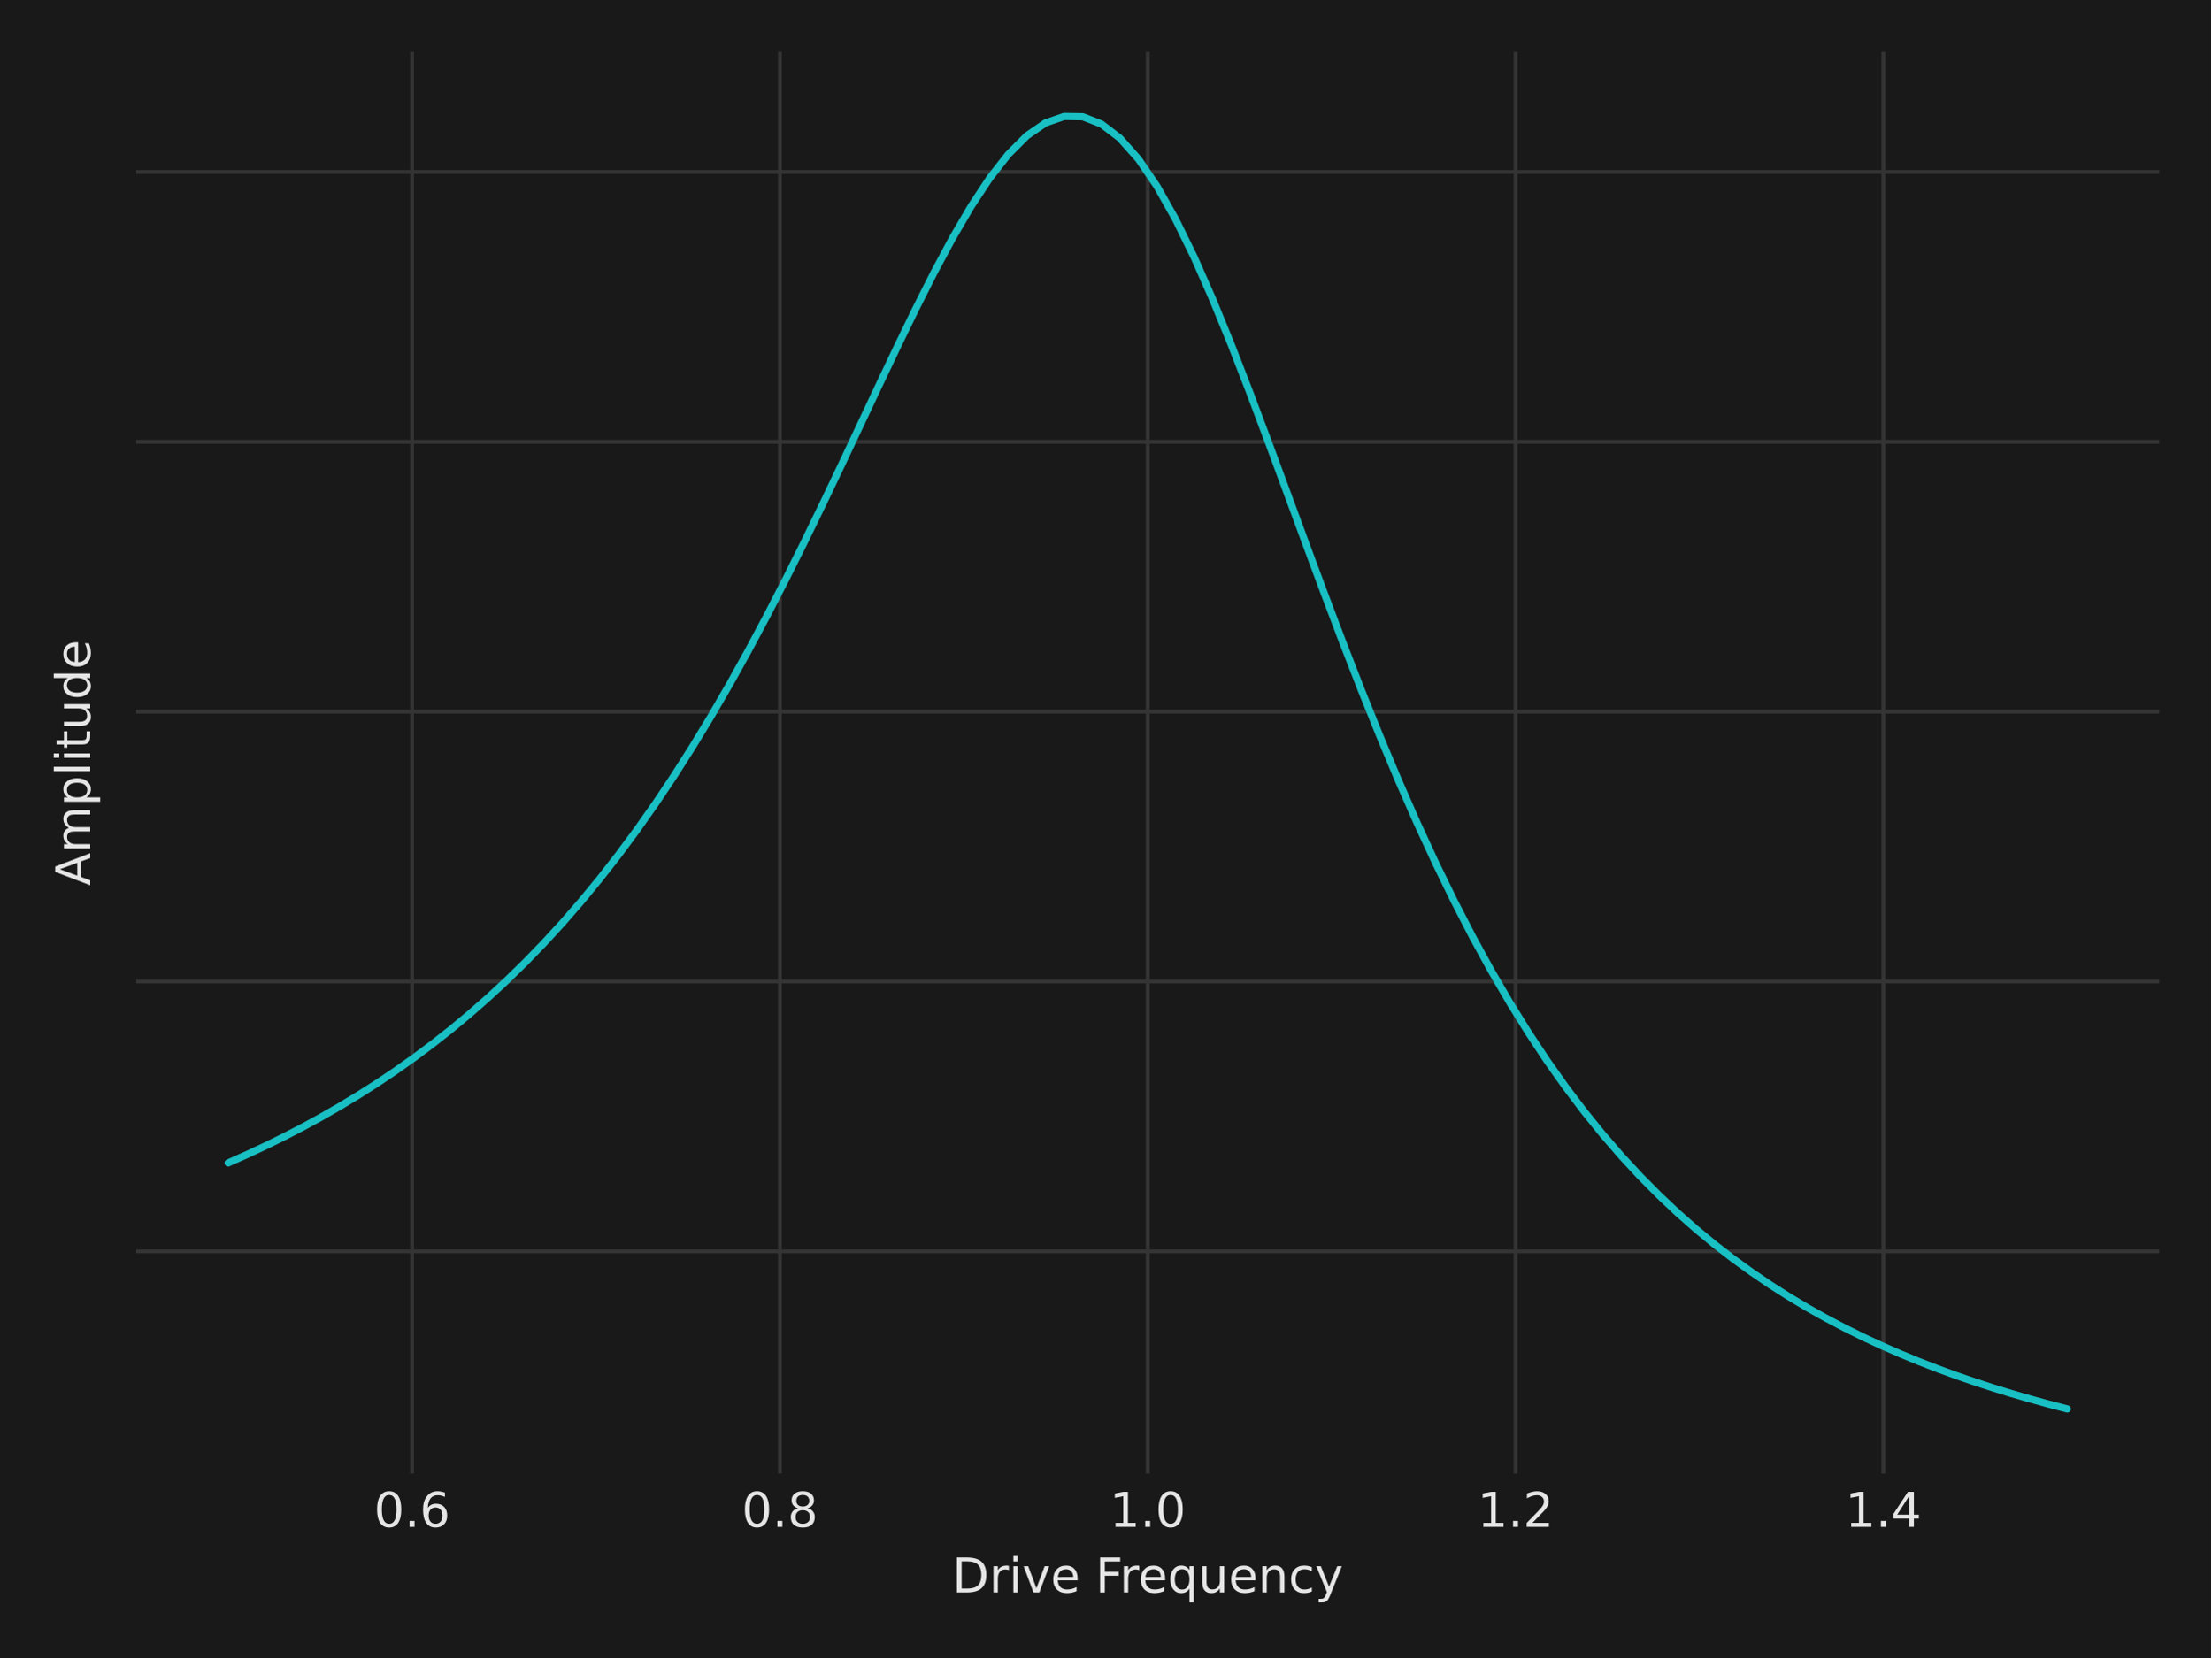
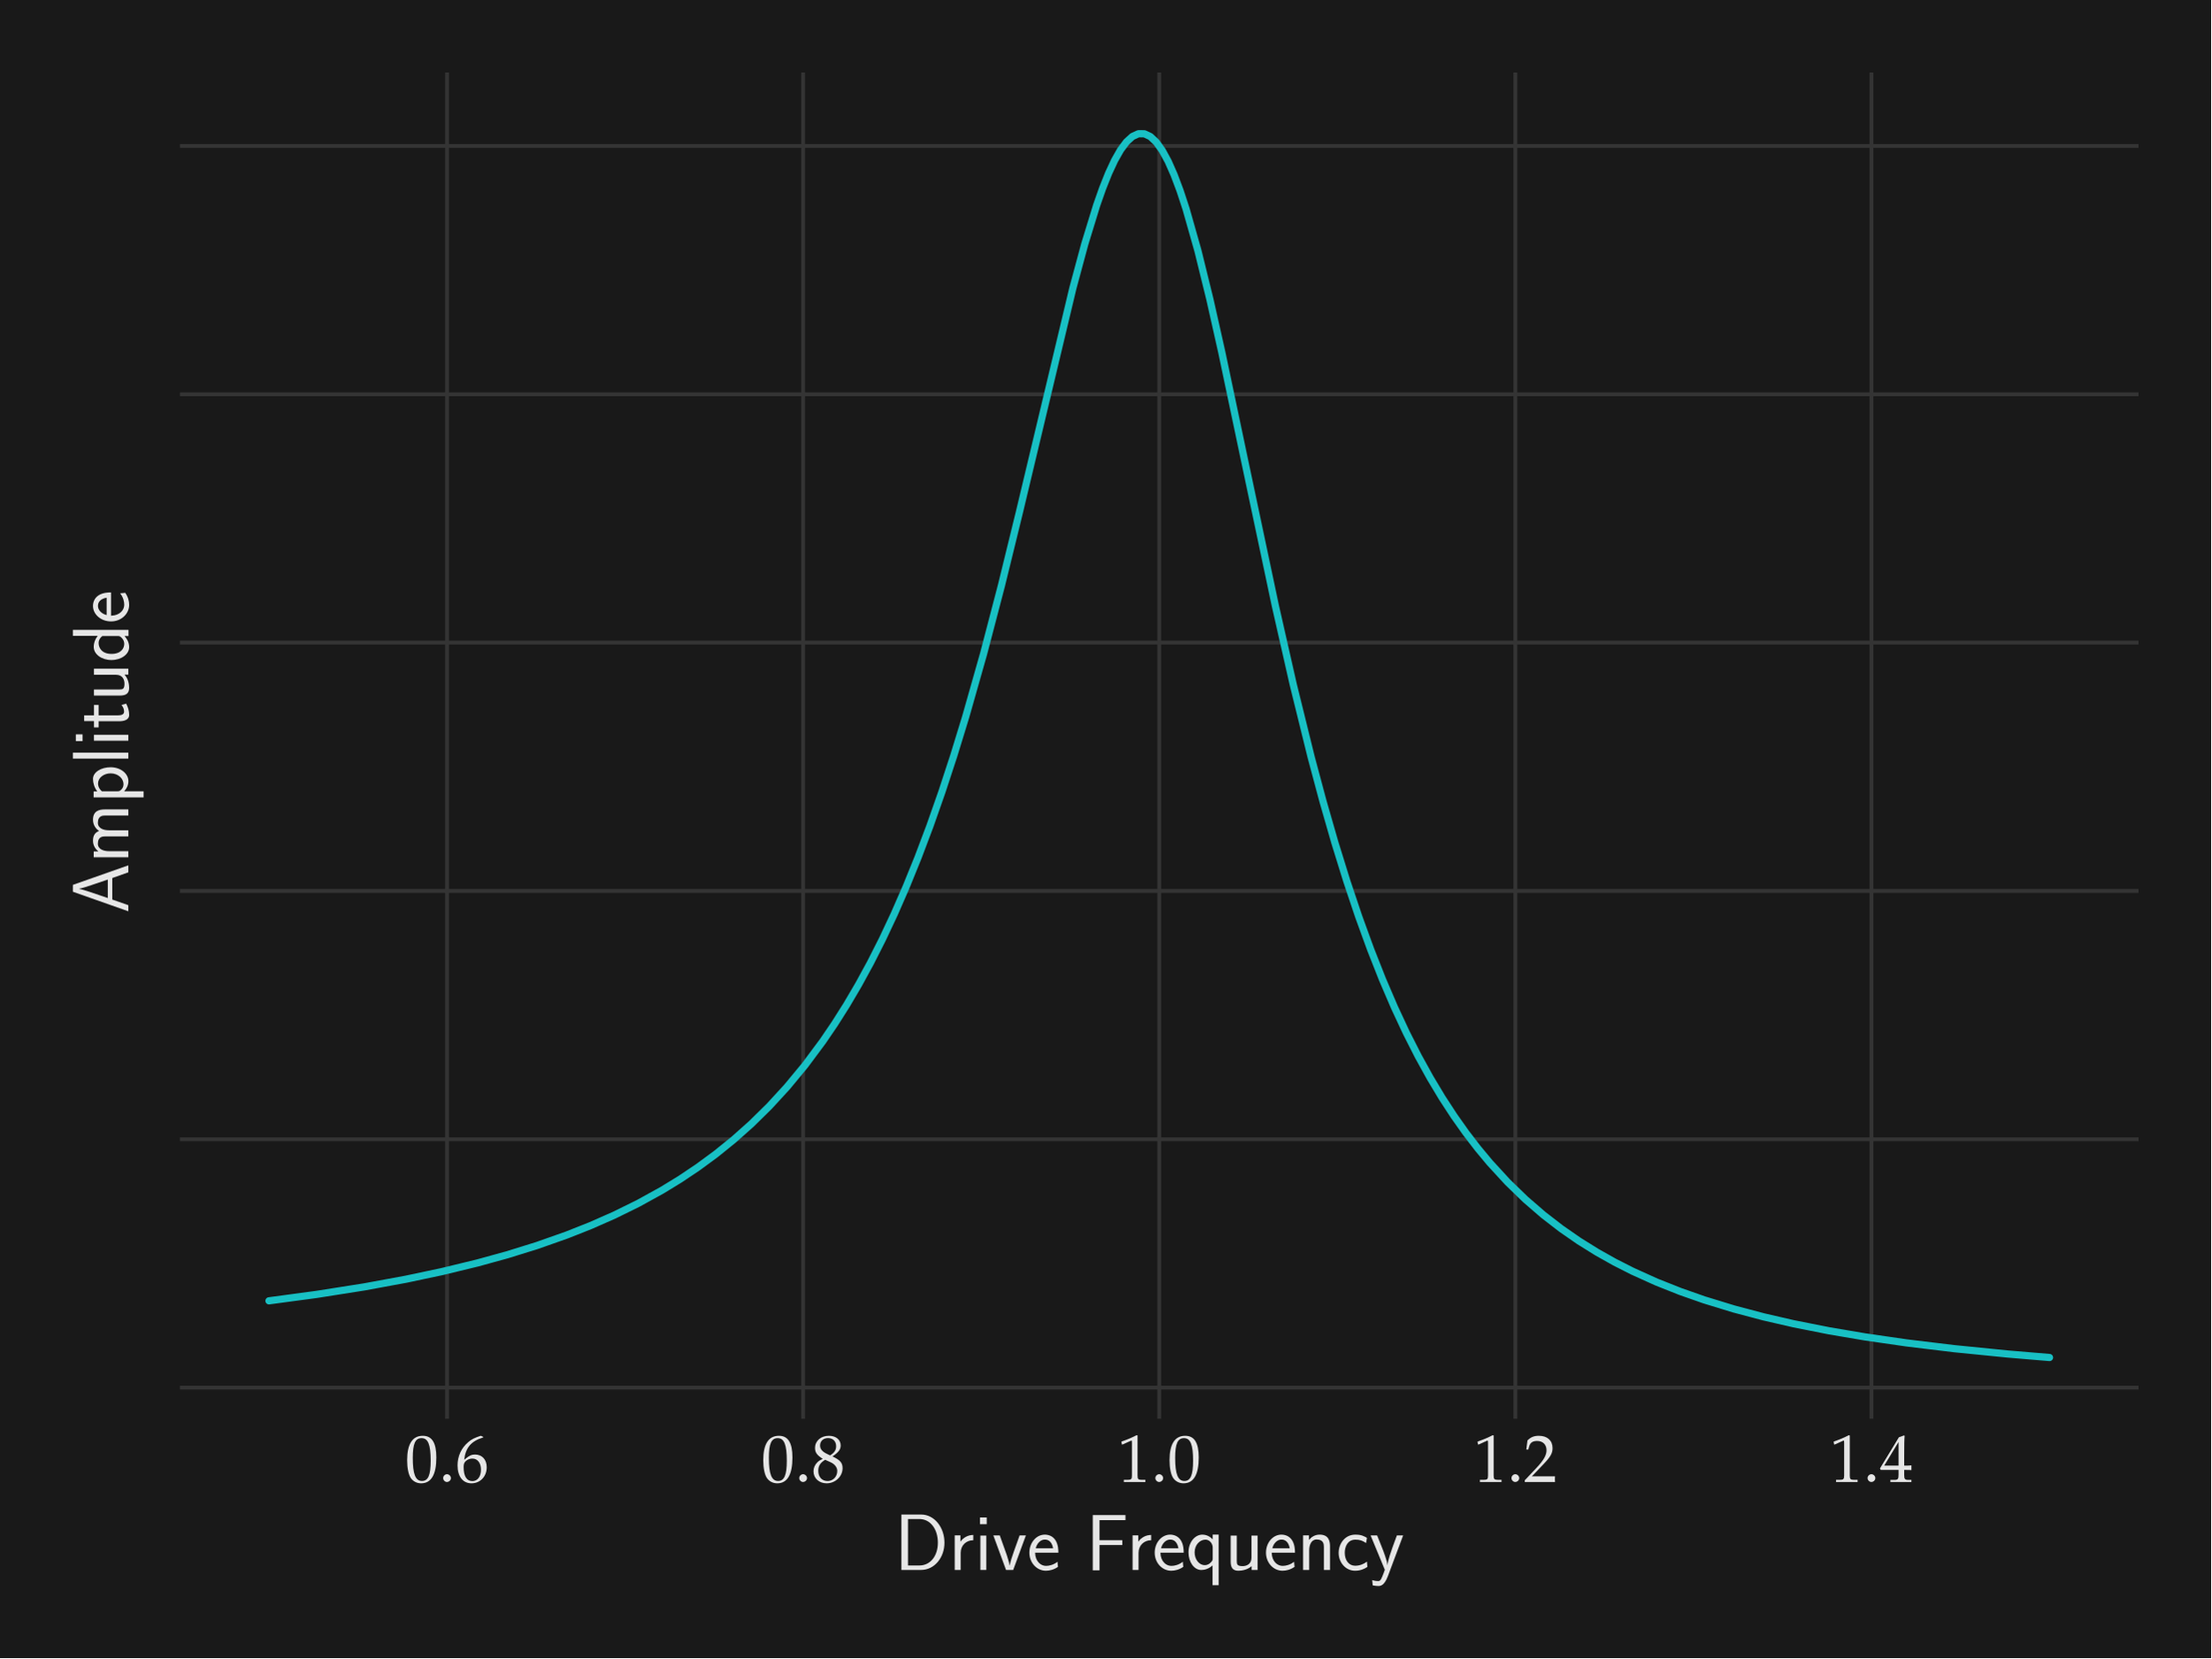
<svg xmlns="http://www.w3.org/2000/svg" xmlns:xlink="http://www.w3.org/1999/xlink" height="345.6pt" version="1.1" viewBox="0 0 460.8 345.6" width="460.8pt">
  <defs>
    <style type="text/css">*{stroke-linecap:butt;stroke-linejoin:round;}</style>
  </defs>
  <g id="figure_1">
    <g id="patch_1">
      <path d="M 0 345.6  L 460.8 345.6  L 460.8 0  L 0 0  z " style="fill:#191919;" />
    </g>
    <g id="axes_1">
      <g id="patch_2">
-         <path d="M 28.38 307.14  L 450 307.14  L 450 10.8  L 28.38 10.8  z " style="fill:#191919;" />
+         <path d="M 37.497 295.705  L 445.68 295.705  L 445.68 15.12  L 37.497 15.12  z " style="fill:#191919;" />
      </g>
      <g id="matplotlib.axis_1">
        <g id="xtick_1">
          <g id="line2d_1">
-             <path clip-path="url(#p7a4450d00a)" d="M 85.874 307.14  L 85.874 10.8  " style="fill:none;stroke:#343434;stroke-linecap:round;stroke-width:0.8;" />
+             <path clip-path="url(#pda0151bcbf)" d="M 93.159 295.705  L 93.159 15.12  " style="fill:none;stroke:#343434;stroke-linecap:round;stroke-width:0.8;" />
          </g>
          <g id="line2d_2" />
          <g id="text_1">
-             <g style="fill:#e6e6e6;" transform="translate(77.92207 318.2384)scale(0.1 -0.1)">
-               <defs>
-                 <path d="M 2034 4250  Q 1547 4250 1301 3770  Q 1056 3291 1056 2328  Q 1056 1369 1301 889  Q 1547 409 2034 409  Q 2525 409 2770 889  Q 3016 1369 3016 2328  Q 3016 3291 2770 3770  Q 2525 4250 2034 4250  z M 2034 4750  Q 2819 4750 3233 4129  Q 3647 3509 3647 2328  Q 3647 1150 3233 529  Q 2819 -91 2034 -91  Q 1250 -91 836 529  Q 422 1150 422 2328  Q 422 3509 836 4129  Q 1250 4750 2034 4750  z " id="DejaVuSans-30" transform="scale(0.015625)" />
-                 <path d="M 684 794  L 1344 794  L 1344 0  L 684 0  L 684 794  z " id="DejaVuSans-2e" transform="scale(0.015625)" />
-                 <path d="M 2113 2584  Q 1688 2584 1439 2293  Q 1191 2003 1191 1497  Q 1191 994 1439 701  Q 1688 409 2113 409  Q 2538 409 2786 701  Q 3034 994 3034 1497  Q 3034 2003 2786 2293  Q 2538 2584 2113 2584  z M 3366 4563  L 3366 3988  Q 3128 4100 2886 4159  Q 2644 4219 2406 4219  Q 1781 4219 1451 3797  Q 1122 3375 1075 2522  Q 1259 2794 1537 2939  Q 1816 3084 2150 3084  Q 2853 3084 3261 2657  Q 3669 2231 3669 1497  Q 3669 778 3244 343  Q 2819 -91 2113 -91  Q 1303 -91 875 529  Q 447 1150 447 2328  Q 447 3434 972 4092  Q 1497 4750 2381 4750  Q 2619 4750 2861 4703  Q 3103 4656 3366 4563  z " id="DejaVuSans-36" transform="scale(0.015625)" />
-               </defs>
-               <use xlink:href="#DejaVuSans-30" />
-               <use x="63.623" xlink:href="#DejaVuSans-2e" />
-               <use x="95.41" xlink:href="#DejaVuSans-36" />
+             <g style="fill:#e6e6e6;" transform="translate(84.44144 308.8905)scale(0.14 -0.14)">
+               <defs>
+                 <path d="M 1683 4416  C 691 4416 186 3628 186 2077  C 186 1326 320 680 544 366  C 768 51 1126 -128 1523 -128  C 2490 -128 2976 705 2976 2346  C 2976 3749 2560 4416 1683 4416  z M 1568 4192  C 2189 4192 2438 3564 2438 2025  C 2438 661 2195 96 1606 96  C 986 96 723 744 723 2308  C 723 3660 960 4192 1568 4192  z " id="URWPalladioL-Roma-30" transform="scale(0.015625)" />
+                 <path d="M 794 744  C 602 744 429 564 429 372  C 429 179 602 0 787 0  C 992 0 1171 173 1171 372  C 1171 564 992 744 794 744  z " id="URWPalladioL-Roma-2e" transform="scale(0.015625)" />
+                 <path d="M 2662 4310  L 2426 4419  C 1811 4214 1549 4086 1222 3804  C 563 3246 205 2464 205 1585  C 205 526 717 -128 1542 -128  C 2374 -128 2995 532 2995 1405  C 2995 2143 2554 2624 1875 2624  C 1555 2624 1363 2540 986 2239  C 915 2181 909 2175 838 2124  C 973 3284 1510 3913 2662 4259  L 2662 4310  z M 1632 2239  C 2118 2239 2445 1816 2445 1181  C 2445 513 2118 83 1626 83  C 1082 83 787 551 787 1412  C 787 1636 813 1758 883 1867  C 1024 2085 1325 2239 1632 2239  z " id="URWPalladioL-Roma-36" transform="scale(0.015625)" />
+               </defs>
+               <use transform="scale(0.996264)" xlink:href="#URWPalladioL-Roma-30" />
+               <use transform="translate(49.8132 0)scale(0.996264)" xlink:href="#URWPalladioL-Roma-2e" />
+               <use transform="translate(74.7198 0)scale(0.996264)" xlink:href="#URWPalladioL-Roma-36" />
            </g>
          </g>
        </g>
        <g id="xtick_2">
          <g id="line2d_3">
-             <path clip-path="url(#p7a4450d00a)" d="M 162.532 307.14  L 162.532 10.8  " style="fill:none;stroke:#343434;stroke-linecap:round;stroke-width:0.8;" />
+             <path clip-path="url(#pda0151bcbf)" d="M 167.374 295.705  L 167.374 15.12  " style="fill:none;stroke:#343434;stroke-linecap:round;stroke-width:0.8;" />
          </g>
          <g id="line2d_4" />
          <g id="text_2">
-             <g style="fill:#e6e6e6;" transform="translate(154.5803 318.2384)scale(0.1 -0.1)">
-               <defs>
-                 <path d="M 2034 2216  Q 1584 2216 1326 1975  Q 1069 1734 1069 1313  Q 1069 891 1326 650  Q 1584 409 2034 409  Q 2484 409 2743 651  Q 3003 894 3003 1313  Q 3003 1734 2745 1975  Q 2488 2216 2034 2216  z M 1403 2484  Q 997 2584 770 2862  Q 544 3141 544 3541  Q 544 4100 942 4425  Q 1341 4750 2034 4750  Q 2731 4750 3128 4425  Q 3525 4100 3525 3541  Q 3525 3141 3298 2862  Q 3072 2584 2669 2484  Q 3125 2378 3379 2068  Q 3634 1759 3634 1313  Q 3634 634 3220 271  Q 2806 -91 2034 -91  Q 1263 -91 848 271  Q 434 634 434 1313  Q 434 1759 690 2068  Q 947 2378 1403 2484  z M 1172 3481  Q 1172 3119 1398 2916  Q 1625 2713 2034 2713  Q 2441 2713 2670 2916  Q 2900 3119 2900 3481  Q 2900 3844 2670 4047  Q 2441 4250 2034 4250  Q 1625 4250 1398 4047  Q 1172 3844 1172 3481  z " id="DejaVuSans-38" transform="scale(0.015625)" />
-               </defs>
-               <use xlink:href="#DejaVuSans-30" />
-               <use x="63.623" xlink:href="#DejaVuSans-2e" />
-               <use x="95.41" xlink:href="#DejaVuSans-38" />
+             <g style="fill:#e6e6e6;" transform="translate(158.6564 308.8905)scale(0.14 -0.14)">
+               <defs>
+                 <path d="M 1075 2211  C 813 2090 704 2019 563 1884  C 320 1641 192 1352 192 1019  C 192 359 723 -128 1446 -128  C 2278 -128 2970 526 2970 1320  C 2970 1833 2733 2109 2003 2442  C 2586 2840 2790 3109 2790 3493  C 2790 4044 2336 4416 1658 4416  C 896 4416 339 3929 339 3257  C 339 2821 512 2577 1075 2211  z M 1818 1891  C 2221 1711 2464 1397 2464 1052  C 2464 513 2061 90 1542 90  C 998 90 646 475 646 1071  C 646 1538 832 1833 1306 2122  L 1818 1891  z M 1427 2712  C 1024 2910 819 3167 819 3487  C 819 3910 1126 4198 1581 4198  C 2048 4198 2355 3891 2355 3422  C 2355 3058 2195 2808 1779 2538  L 1427 2712  z " id="URWPalladioL-Roma-38" transform="scale(0.015625)" />
+               </defs>
+               <use transform="scale(0.996264)" xlink:href="#URWPalladioL-Roma-30" />
+               <use transform="translate(49.8132 0)scale(0.996264)" xlink:href="#URWPalladioL-Roma-2e" />
+               <use transform="translate(74.7198 0)scale(0.996264)" xlink:href="#URWPalladioL-Roma-38" />
            </g>
          </g>
        </g>
        <g id="xtick_3">
          <g id="line2d_5">
-             <path clip-path="url(#p7a4450d00a)" d="M 239.19 307.14  L 239.19 10.8  " style="fill:none;stroke:#343434;stroke-linecap:round;stroke-width:0.8;" />
+             <path clip-path="url(#pda0151bcbf)" d="M 241.589 295.705  L 241.589 15.12  " style="fill:none;stroke:#343434;stroke-linecap:round;stroke-width:0.8;" />
          </g>
          <g id="line2d_6" />
          <g id="text_3">
-             <g style="fill:#e6e6e6;" transform="translate(231.2384 318.2384)scale(0.1 -0.1)">
-               <defs>
-                 <path d="M 794 531  L 1825 531  L 1825 4091  L 703 3866  L 703 4441  L 1819 4666  L 2450 4666  L 2450 531  L 3481 531  L 3481 0  L 794 0  L 794 531  z " id="DejaVuSans-31" transform="scale(0.015625)" />
-               </defs>
-               <use xlink:href="#DejaVuSans-31" />
-               <use x="63.623" xlink:href="#DejaVuSans-2e" />
-               <use x="95.41" xlink:href="#DejaVuSans-30" />
+             <g style="fill:#e6e6e6;" transform="translate(232.8714 308.8905)scale(0.14 -0.14)">
+               <defs>
+                 <path d="M 429 3584  L 493 3584  L 1318 3956  C 1325 3962 1331 3962 1338 3962  C 1376 3962 1389 3905 1389 3751  L 1389 613  C 1389 276 1318 205 973 205  L 614 205  L 614 0  C 1600 0 1600 0 1670 0  C 1754 0 1894 0 2112 0  C 2189 0 2413 0 2675 0  L 2675 205  L 2342 205  C 1990 205 1926 276 1926 612  L 1926 4443  L 1837 4475  C 1421 4257 966 4065 384 3860  L 429 3584  z " id="URWPalladioL-Roma-31" transform="scale(0.015625)" />
+               </defs>
+               <use transform="scale(0.996264)" xlink:href="#URWPalladioL-Roma-31" />
+               <use transform="translate(49.8132 0)scale(0.996264)" xlink:href="#URWPalladioL-Roma-2e" />
+               <use transform="translate(74.7198 0)scale(0.996264)" xlink:href="#URWPalladioL-Roma-30" />
            </g>
          </g>
        </g>
        <g id="xtick_4">
          <g id="line2d_7">
-             <path clip-path="url(#p7a4450d00a)" d="M 315.848 307.14  L 315.848 10.8  " style="fill:none;stroke:#343434;stroke-linecap:round;stroke-width:0.8;" />
+             <path clip-path="url(#pda0151bcbf)" d="M 315.804 295.705  L 315.804 15.12  " style="fill:none;stroke:#343434;stroke-linecap:round;stroke-width:0.8;" />
          </g>
          <g id="line2d_8" />
          <g id="text_4">
-             <g style="fill:#e6e6e6;" transform="translate(307.8966 318.2384)scale(0.1 -0.1)">
-               <defs>
-                 <path d="M 1228 531  L 3431 531  L 3431 0  L 469 0  L 469 531  Q 828 903 1448 1529  Q 2069 2156 2228 2338  Q 2531 2678 2651 2914  Q 2772 3150 2772 3378  Q 2772 3750 2511 3984  Q 2250 4219 1831 4219  Q 1534 4219 1204 4116  Q 875 4013 500 3803  L 500 4441  Q 881 4594 1212 4672  Q 1544 4750 1819 4750  Q 2544 4750 2975 4387  Q 3406 4025 3406 3419  Q 3406 3131 3298 2873  Q 3191 2616 2906 2266  Q 2828 2175 2409 1742  Q 1991 1309 1228 531  z " id="DejaVuSans-32" transform="scale(0.015625)" />
-               </defs>
-               <use xlink:href="#DejaVuSans-31" />
-               <use x="63.623" xlink:href="#DejaVuSans-2e" />
-               <use x="95.41" xlink:href="#DejaVuSans-32" />
+             <g style="fill:#e6e6e6;" transform="translate(307.0864 308.8905)scale(0.14 -0.14)">
+               <defs>
+                 <path d="M 102 160  L 102 0  C 1299 0 1299 0 1530 0  C 1760 0 1760 0 2995 0  C 2982 125 2982 186 2982 269  C 2982 348 2982 407 2995 539  C 2259 539 1965 539 781 539  L 1946 1761  C 2566 2414 2758 2763 2758 3238  C 2758 3966 2259 4416 1446 4416  C 986 4416 672 4288 358 3969  L 250 3099  L 435 3099  L 518 3393  C 621 3763 851 3923 1280 3923  C 1830 3923 2182 3577 2182 3035  C 2182 2555 1914 2083 1190 1316  L 102 160  z " id="URWPalladioL-Roma-32" transform="scale(0.015625)" />
+               </defs>
+               <use transform="scale(0.996264)" xlink:href="#URWPalladioL-Roma-31" />
+               <use transform="translate(49.8132 0)scale(0.996264)" xlink:href="#URWPalladioL-Roma-2e" />
+               <use transform="translate(74.7198 0)scale(0.996264)" xlink:href="#URWPalladioL-Roma-32" />
            </g>
          </g>
        </g>
        <g id="xtick_5">
          <g id="line2d_9">
-             <path clip-path="url(#p7a4450d00a)" d="M 392.506 307.14  L 392.506 10.8  " style="fill:none;stroke:#343434;stroke-linecap:round;stroke-width:0.8;" />
+             <path clip-path="url(#pda0151bcbf)" d="M 390.019 295.705  L 390.019 15.12  " style="fill:none;stroke:#343434;stroke-linecap:round;stroke-width:0.8;" />
          </g>
          <g id="line2d_10" />
          <g id="text_5">
-             <g style="fill:#e6e6e6;" transform="translate(384.5548 318.2384)scale(0.1 -0.1)">
-               <defs>
-                 <path d="M 2419 4116  L 825 1625  L 2419 1625  L 2419 4116  z M 2253 4666  L 3047 4666  L 3047 1625  L 3713 1625  L 3713 1100  L 3047 1100  L 3047 0  L 2419 0  L 2419 1100  L 313 1100  L 313 1709  L 2253 4666  z " id="DejaVuSans-34" transform="scale(0.015625)" />
-               </defs>
-               <use xlink:href="#DejaVuSans-31" />
-               <use x="63.623" xlink:href="#DejaVuSans-2e" />
-               <use x="95.41" xlink:href="#DejaVuSans-34" />
+             <g style="fill:#e6e6e6;" transform="translate(381.3014 308.8905)scale(0.14 -0.14)">
+               <defs>
+                 <path d="M 1792 1152  L 1792 673  C 1792 289 1722 199 1408 199  L 1011 199  L 1011 0  C 1862 0 1862 0 2016 0  C 2170 0 2170 0 3021 0  L 3021 199  L 2714 199  C 2400 199 2330 282 2330 669  L 2330 1152  C 2707 1152 2842 1152 3021 1133  L 3021 1588  C 2720 1563 2598 1563 2502 1563  L 2483 1563  L 2330 1563  L 2330 2457  C 2330 3600 2342 4152 2374 4416  L 2298 4448  L 1824 4275  L 13 1299  L 83 1152  L 1792 1152  z M 1792 1563  L 416 1563  L 1792 3826  L 1792 1563  z " id="URWPalladioL-Roma-34" transform="scale(0.015625)" />
+               </defs>
+               <use transform="scale(0.996264)" xlink:href="#URWPalladioL-Roma-31" />
+               <use transform="translate(49.8132 0)scale(0.996264)" xlink:href="#URWPalladioL-Roma-2e" />
+               <use transform="translate(74.7198 0)scale(0.996264)" xlink:href="#URWPalladioL-Roma-34" />
            </g>
          </g>
        </g>
        <g id="text_6">
-           <g style="fill:#e6e6e6;" transform="translate(198.4408 331.9166)scale(0.1 -0.1)">
+           <g style="fill:#e6e6e6;" transform="translate(186.3653 327.2256)scale(0.168 -0.168)">
            <defs>
-               <path d="M 1259 4147  L 1259 519  L 2022 519  Q 2988 519 3436 956  Q 3884 1394 3884 2338  Q 3884 3275 3436 3711  Q 2988 4147 2022 4147  L 1259 4147  z M 628 4666  L 1925 4666  Q 3281 4666 3915 4102  Q 4550 3538 4550 2338  Q 4550 1131 3912 565  Q 3275 0 1925 0  L 628 0  L 628 4666  z " id="DejaVuSans-44" transform="scale(0.015625)" />
-               <path d="M 2631 2963  Q 2534 3019 2420 3045  Q 2306 3072 2169 3072  Q 1681 3072 1420 2755  Q 1159 2438 1159 1844  L 1159 0  L 581 0  L 581 3500  L 1159 3500  L 1159 2956  Q 1341 3275 1631 3429  Q 1922 3584 2338 3584  Q 2397 3584 2469 3576  Q 2541 3569 2628 3553  L 2631 2963  z " id="DejaVuSans-72" transform="scale(0.015625)" />
-               <path d="M 603 3500  L 1178 3500  L 1178 0  L 603 0  L 603 3500  z M 603 4863  L 1178 4863  L 1178 4134  L 603 4134  L 603 4863  z " id="DejaVuSans-69" transform="scale(0.015625)" />
-               <path d="M 191 3500  L 800 3500  L 1894 563  L 2988 3500  L 3597 3500  L 2284 0  L 1503 0  L 191 3500  z " id="DejaVuSans-76" transform="scale(0.015625)" />
-               <path d="M 3597 1894  L 3597 1613  L 953 1613  Q 991 1019 1311 708  Q 1631 397 2203 397  Q 2534 397 2845 478  Q 3156 559 3463 722  L 3463 178  Q 3153 47 2828 -22  Q 2503 -91 2169 -91  Q 1331 -91 842 396  Q 353 884 353 1716  Q 353 2575 817 3079  Q 1281 3584 2069 3584  Q 2775 3584 3186 3129  Q 3597 2675 3597 1894  z M 3022 2063  Q 3016 2534 2758 2815  Q 2500 3097 2075 3097  Q 1594 3097 1305 2825  Q 1016 2553 972 2059  L 3022 2063  z " id="DejaVuSans-65" transform="scale(0.015625)" />
-               <path id="DejaVuSans-20" transform="scale(0.015625)" />
-               <path d="M 628 4666  L 3309 4666  L 3309 4134  L 1259 4134  L 1259 2759  L 3109 2759  L 3109 2228  L 1259 2228  L 1259 0  L 628 0  L 628 4666  z " id="DejaVuSans-46" transform="scale(0.015625)" />
-               <path d="M 947 1747  Q 947 1113 1208 752  Q 1469 391 1925 391  Q 2381 391 2643 752  Q 2906 1113 2906 1747  Q 2906 2381 2643 2742  Q 2381 3103 1925 3103  Q 1469 3103 1208 2742  Q 947 2381 947 1747  z M 2906 525  Q 2725 213 2448 61  Q 2172 -91 1784 -91  Q 1150 -91 751 415  Q 353 922 353 1747  Q 353 2572 751 3078  Q 1150 3584 1784 3584  Q 2172 3584 2448 3432  Q 2725 3281 2906 2969  L 2906 3500  L 3481 3500  L 3481 -1331  L 2906 -1331  L 2906 525  z " id="DejaVuSans-71" transform="scale(0.015625)" />
-               <path d="M 544 1381  L 544 3500  L 1119 3500  L 1119 1403  Q 1119 906 1312 657  Q 1506 409 1894 409  Q 2359 409 2629 706  Q 2900 1003 2900 1516  L 2900 3500  L 3475 3500  L 3475 0  L 2900 0  L 2900 538  Q 2691 219 2414 64  Q 2138 -91 1772 -91  Q 1169 -91 856 284  Q 544 659 544 1381  z M 1991 3584  L 1991 3584  z " id="DejaVuSans-75" transform="scale(0.015625)" />
-               <path d="M 3513 2113  L 3513 0  L 2938 0  L 2938 2094  Q 2938 2591 2744 2837  Q 2550 3084 2163 3084  Q 1697 3084 1428 2787  Q 1159 2491 1159 1978  L 1159 0  L 581 0  L 581 3500  L 1159 3500  L 1159 2956  Q 1366 3272 1645 3428  Q 1925 3584 2291 3584  Q 2894 3584 3203 3211  Q 3513 2838 3513 2113  z " id="DejaVuSans-6e" transform="scale(0.015625)" />
-               <path d="M 3122 3366  L 3122 2828  Q 2878 2963 2633 3030  Q 2388 3097 2138 3097  Q 1578 3097 1268 2742  Q 959 2388 959 1747  Q 959 1106 1268 751  Q 1578 397 2138 397  Q 2388 397 2633 464  Q 2878 531 3122 666  L 3122 134  Q 2881 22 2623 -34  Q 2366 -91 2075 -91  Q 1284 -91 818 406  Q 353 903 353 1747  Q 353 2603 823 3093  Q 1294 3584 2113 3584  Q 2378 3584 2631 3529  Q 2884 3475 3122 3366  z " id="DejaVuSans-63" transform="scale(0.015625)" />
-               <path d="M 2059 -325  Q 1816 -950 1584 -1140  Q 1353 -1331 966 -1331  L 506 -1331  L 506 -850  L 844 -850  Q 1081 -850 1212 -737  Q 1344 -625 1503 -206  L 1606 56  L 191 3500  L 800 3500  L 1894 763  L 2988 3500  L 3597 3500  L 2059 -325  z " id="DejaVuSans-79" transform="scale(0.015625)" />
+               <path d="M 570 4416  L 570 0  L 2144 0  C 3194 0 4000 980 4000 2170  C 4000 3398 3194 4416 2144 4416  L 570 4416  z M 1094 357  L 1094 4059  L 2003 4059  C 2861 4059 3475 3277 3475 2170  C 3475 1107 2867 357 2003 357  L 1094 357  z " id="CMSS17-44" transform="scale(0.015625)" />
+               <path d="M 954 1363  C 954 1965 1395 2368 1958 2368  L 1958 2789  C 1549 2789 1165 2585 934 2253  L 934 2758  L 480 2758  L 480 0  L 954 0  L 954 1363  z " id="CMSS17-72" transform="scale(0.015625)" />
+               <path d="M 979 4183  L 442 4183  L 442 3648  L 979 3648  L 979 4183  z M 947 2739  L 474 2739  L 474 0  L 947 0  L 947 2739  z " id="CMSS17-69" transform="scale(0.015625)" />
+               <path d="M 2675 2752  L 2176 2752  L 1747 1556  C 1613 1165 1421 627 1389 352  L 1382 352  C 1370 468 1318 634 1286 749  C 1248 890 1197 1056 1158 1172  L 595 2752  L 83 2752  L 1094 0  L 1664 0  L 2675 2752  z " id="CMSS17-76" transform="scale(0.015625)" />
+               <path d="M 2502 1377  C 2502 1590 2490 2003 2285 2345  C 2061 2713 1696 2816 1421 2816  C 755 2816 192 2188 192 1375  C 192 582 774 -64 1510 -64  C 1798 -64 2150 19 2470 248  C 2470 274 2458 414 2451 420  C 2451 433 2432 630 2432 656  C 2125 407 1773 325 1517 325  C 1107 325 666 667 646 1377  L 2502 1377  z M 698 1728  C 781 2084 1062 2421 1421 2421  C 1517 2421 1965 2421 2080 1728  L 698 1728  z " id="CMSS17-65" transform="scale(0.015625)" />
+               <path d="M 2918 1984  L 2918 2373  L 1101 2373  L 1101 3968  L 1882 3968  C 1958 3968 2035 3968 2112 3968  L 3168 3968  L 3168 4375  L 563 4375  L 563 -32  L 1101 -32  L 1101 1984  L 2918 1984  z " id="CMSS17-46" transform="scale(0.015625)" />
+               <path d="M 2611 2816  L 2138 2816  L 2138 2428  C 2112 2460 1818 2816 1318 2816  C 736 2816 211 2228 211 1399  C 211 633 653 -5 1229 -5  C 1498 -5 1837 91 2125 365  L 2125 -1216  L 2611 -1216  L 2611 2816  z M 2138 914  C 2138 832 2138 718 1939 554  C 1888 510 1747 384 1504 384  C 1050 384 698 850 698 1399  C 698 2011 1126 2415 1562 2415  C 1926 2415 2138 2061 2138 1797  L 2138 914  z " id="CMSS17-71" transform="scale(0.015625)" />
+               <path d="M 2618 2739  L 2131 2739  L 2131 972  C 2131 498 1786 306 1421 306  C 998 306 960 447 960 709  L 960 2739  L 474 2739  L 474 678  C 474 179 646 -64 1088 -64  C 1306 -64 1798 -13 2144 306  L 2144 0  L 2618 0  L 2618 2739  z " id="CMSS17-75" transform="scale(0.015625)" />
+               <path d="M 2618 1877  C 2618 2283 2522 2816 1798 2816  C 1389 2816 1120 2606 941 2389  L 941 2758  L 474 2758  L 474 0  L 960 0  L 960 1559  C 960 1964 1114 2428 1549 2428  C 2112 2428 2131 2048 2131 1829  L 2131 0  L 2618 0  L 2618 1877  z " id="CMSS17-6e" transform="scale(0.015625)" />
+               <path d="M 2464 2541  C 2464 2585 2170 2714 2093 2739  C 1882 2816 1613 2816 1542 2816  C 710 2816 211 2093 211 1363  C 211 595 768 -64 1517 -64  C 1946 -64 2253 76 2502 242  L 2464 664  C 2189 453 1869 337 1523 337  C 1024 337 698 774 698 1369  C 698 1831 909 2414 1549 2414  C 1901 2414 2099 2343 2394 2145  L 2464 2541  z " id="CMSS17-63" transform="scale(0.015625)" />
+               <path d="M 2675 2752  L 2176 2752  C 1632 1294 1446 702 1434 383  L 1427 383  C 1408 696 1126 1460 902 2007  L 602 2752  L 83 2752  L 1216 13  C 1146 -178 1043 -465 1011 -529  C 870 -885 774 -885 672 -885  C 646 -885 442 -885 211 -809  L 250 -1229  C 410 -1261 570 -1280 685 -1280  C 845 -1280 1165 -1280 1459 -497  L 2675 2752  z " id="CMSS17-79" transform="scale(0.015625)" />
            </defs>
-             <use xlink:href="#DejaVuSans-44" />
-             <use x="77.002" xlink:href="#DejaVuSans-72" />
-             <use x="118.115" xlink:href="#DejaVuSans-69" />
-             <use x="145.898" xlink:href="#DejaVuSans-76" />
-             <use x="205.078" xlink:href="#DejaVuSans-65" />
-             <use x="266.602" xlink:href="#DejaVuSans-20" />
-             <use x="298.389" xlink:href="#DejaVuSans-46" />
-             <use x="348.658" xlink:href="#DejaVuSans-72" />
-             <use x="387.521" xlink:href="#DejaVuSans-65" />
-             <use x="449.045" xlink:href="#DejaVuSans-71" />
-             <use x="512.521" xlink:href="#DejaVuSans-75" />
-             <use x="575.9" xlink:href="#DejaVuSans-65" />
-             <use x="637.424" xlink:href="#DejaVuSans-6e" />
-             <use x="700.803" xlink:href="#DejaVuSans-63" />
-             <use x="755.783" xlink:href="#DejaVuSans-79" />
+             <use transform="scale(0.996264)" xlink:href="#CMSS17-44" />
+             <use transform="translate(67.54284 0)scale(0.996264)" xlink:href="#CMSS17-72" />
+             <use transform="translate(99.45261 0)scale(0.996264)" xlink:href="#CMSS17-69" />
+             <use transform="translate(121.6333 0)scale(0.996264)" xlink:href="#CMSS17-76" />
+             <use transform="translate(164.6335 0)scale(0.996264)" xlink:href="#CMSS17-65" />
+             <use transform="translate(237.5014 0)scale(0.996264)" xlink:href="#CMSS17-46" />
+             <use transform="translate(288.1885 0)scale(0.996264)" xlink:href="#CMSS17-72" />
+             <use transform="translate(320.0983 0)scale(0.996264)" xlink:href="#CMSS17-65" />
+             <use transform="translate(361.7371 0)scale(0.996264)" xlink:href="#CMSS17-71" />
+             <use transform="translate(409.9421 0)scale(0.996264)" xlink:href="#CMSS17-75" />
+             <use transform="translate(458.147 0)scale(0.996264)" xlink:href="#CMSS17-65" />
+             <use transform="translate(499.7858 0)scale(0.996264)" xlink:href="#CMSS17-6e" />
+             <use transform="translate(547.9908 0)scale(0.996264)" xlink:href="#CMSS17-63" />
+             <use transform="translate(589.6296 0)scale(0.996264)" xlink:href="#CMSS17-79" />
          </g>
        </g>
      </g>
      <g id="matplotlib.axis_2">
        <g id="ytick_1">
          <g id="line2d_11">
-             <path clip-path="url(#p7a4450d00a)" d="M 28.38 260.829  L 450 260.829  " style="fill:none;stroke:#343434;stroke-linecap:round;stroke-width:0.8;" />
+             <path clip-path="url(#pda0151bcbf)" d="M 37.497 289.215  L 445.68 289.215  " style="fill:none;stroke:#343434;stroke-linecap:round;stroke-width:0.8;" />
          </g>
          <g id="line2d_12" />
        </g>
        <g id="ytick_2">
          <g id="line2d_13">
-             <path clip-path="url(#p7a4450d00a)" d="M 28.38 204.581  L 450 204.581  " style="fill:none;stroke:#343434;stroke-linecap:round;stroke-width:0.8;" />
+             <path clip-path="url(#pda0151bcbf)" d="M 37.497 237.456  L 445.68 237.456  " style="fill:none;stroke:#343434;stroke-linecap:round;stroke-width:0.8;" />
          </g>
          <g id="line2d_14" />
        </g>
        <g id="ytick_3">
          <g id="line2d_15">
-             <path clip-path="url(#p7a4450d00a)" d="M 28.38 148.334  L 450 148.334  " style="fill:none;stroke:#343434;stroke-linecap:round;stroke-width:0.8;" />
+             <path clip-path="url(#pda0151bcbf)" d="M 37.497 185.696  L 445.68 185.696  " style="fill:none;stroke:#343434;stroke-linecap:round;stroke-width:0.8;" />
          </g>
          <g id="line2d_16" />
        </g>
        <g id="ytick_4">
          <g id="line2d_17">
-             <path clip-path="url(#p7a4450d00a)" d="M 28.38 92.086  L 450 92.086  " style="fill:none;stroke:#343434;stroke-linecap:round;stroke-width:0.8;" />
+             <path clip-path="url(#pda0151bcbf)" d="M 37.497 133.936  L 445.68 133.936  " style="fill:none;stroke:#343434;stroke-linecap:round;stroke-width:0.8;" />
          </g>
          <g id="line2d_18" />
        </g>
        <g id="ytick_5">
          <g id="line2d_19">
-             <path clip-path="url(#p7a4450d00a)" d="M 28.38 35.839  L 450 35.839  " style="fill:none;stroke:#343434;stroke-linecap:round;stroke-width:0.8;" />
+             <path clip-path="url(#pda0151bcbf)" d="M 37.497 82.177  L 445.68 82.177  " style="fill:none;stroke:#343434;stroke-linecap:round;stroke-width:0.8;" />
          </g>
          <g id="line2d_20" />
        </g>
+         <g id="ytick_6">
+           <g id="line2d_21">
+             <path clip-path="url(#pda0151bcbf)" d="M 37.497 30.417  L 445.68 30.417  " style="fill:none;stroke:#343434;stroke-linecap:round;stroke-width:0.8;" />
+           </g>
+           <g id="line2d_22" />
+         </g>
        <g id="text_7">
-           <g style="fill:#e6e6e6;" transform="translate(18.80031 184.5927)rotate(-90)scale(0.1 -0.1)">
+           <g style="fill:#e6e6e6;" transform="translate(26.74305 190.3731)rotate(-90)scale(0.168 -0.168)">
            <defs>
-               <path d="M 2188 4044  L 1331 1722  L 3047 1722  L 2188 4044  z M 1831 4666  L 2547 4666  L 4325 0  L 3669 0  L 3244 1197  L 1141 1197  L 716 0  L 50 0  L 1831 4666  z " id="DejaVuSans-41" transform="scale(0.015625)" />
-               <path d="M 3328 2828  Q 3544 3216 3844 3400  Q 4144 3584 4550 3584  Q 5097 3584 5394 3201  Q 5691 2819 5691 2113  L 5691 0  L 5113 0  L 5113 2094  Q 5113 2597 4934 2840  Q 4756 3084 4391 3084  Q 3944 3084 3684 2787  Q 3425 2491 3425 1978  L 3425 0  L 2847 0  L 2847 2094  Q 2847 2600 2669 2842  Q 2491 3084 2119 3084  Q 1678 3084 1418 2786  Q 1159 2488 1159 1978  L 1159 0  L 581 0  L 581 3500  L 1159 3500  L 1159 2956  Q 1356 3278 1631 3431  Q 1906 3584 2284 3584  Q 2666 3584 2933 3390  Q 3200 3197 3328 2828  z " id="DejaVuSans-6d" transform="scale(0.015625)" />
-               <path d="M 1159 525  L 1159 -1331  L 581 -1331  L 581 3500  L 1159 3500  L 1159 2969  Q 1341 3281 1617 3432  Q 1894 3584 2278 3584  Q 2916 3584 3314 3078  Q 3713 2572 3713 1747  Q 3713 922 3314 415  Q 2916 -91 2278 -91  Q 1894 -91 1617 61  Q 1341 213 1159 525  z M 3116 1747  Q 3116 2381 2855 2742  Q 2594 3103 2138 3103  Q 1681 3103 1420 2742  Q 1159 2381 1159 1747  Q 1159 1113 1420 752  Q 1681 391 2138 391  Q 2594 391 2855 752  Q 3116 1113 3116 1747  z " id="DejaVuSans-70" transform="scale(0.015625)" />
-               <path d="M 603 4863  L 1178 4863  L 1178 0  L 603 0  L 603 4863  z " id="DejaVuSans-6c" transform="scale(0.015625)" />
-               <path d="M 1172 4494  L 1172 3500  L 2356 3500  L 2356 3053  L 1172 3053  L 1172 1153  Q 1172 725 1289 603  Q 1406 481 1766 481  L 2356 481  L 2356 0  L 1766 0  Q 1100 0 847 248  Q 594 497 594 1153  L 594 3053  L 172 3053  L 172 3500  L 594 3500  L 594 4494  L 1172 4494  z " id="DejaVuSans-74" transform="scale(0.015625)" />
-               <path d="M 2906 2969  L 2906 4863  L 3481 4863  L 3481 0  L 2906 0  L 2906 525  Q 2725 213 2448 61  Q 2172 -91 1784 -91  Q 1150 -91 751 415  Q 353 922 353 1747  Q 353 2572 751 3078  Q 1150 3584 1784 3584  Q 2172 3584 2448 3432  Q 2725 3281 2906 2969  z M 947 1747  Q 947 1113 1208 752  Q 1469 391 1925 391  Q 2381 391 2643 752  Q 2906 1113 2906 1747  Q 2906 2381 2643 2742  Q 2381 3103 1925 3103  Q 1469 3103 1208 2742  Q 947 2381 947 1747  z " id="DejaVuSans-64" transform="scale(0.015625)" />
+               <path d="M 2272 4416  L 1722 4416  L 166 0  L 653 0  L 1101 1280  L 2816 1280  L 3270 0  L 3827 0  L 2272 4416  z M 2694 1637  L 1222 1637  C 1530 2528 1914 3638 1958 3925  L 1965 3925  C 2010 3663 2138 3281 2246 2956  L 2694 1637  z " id="CMSS17-41" transform="scale(0.015625)" />
+               <path d="M 4288 1877  C 4288 2308 4179 2816 3462 2816  C 2982 2816 2694 2516 2566 2331  C 2451 2670 2182 2816 1798 2816  C 1363 2816 1088 2568 941 2389  L 941 2758  L 474 2758  L 474 0  L 960 0  L 960 1559  C 960 1939 1101 2428 1555 2428  C 2138 2428 2138 2016 2138 1829  L 2138 0  L 2624 0  L 2624 1559  C 2624 1939 2765 2428 3219 2428  C 3802 2428 3802 2016 3802 1829  L 3802 0  L 4288 0  L 4288 1877  z " id="CMSS17-6d" transform="scale(0.015625)" />
+               <path d="M 966 333  C 1178 129 1466 -5 1773 -5  C 2368 -5 2880 603 2880 1412  C 2880 2159 2496 2816 1946 2816  C 1626 2816 1242 2702 954 2472  L 954 2765  L 480 2765  L 480 -1216  L 966 -1216  L 966 333  z M 966 2100  C 1018 2176 1235 2415 1587 2415  C 2035 2415 2394 1960 2394 1412  C 2394 787 1958 384 1530 384  C 1402 384 1267 415 1139 523  C 966 674 966 768 966 857  L 966 2100  z " id="CMSS17-70" transform="scale(0.015625)" />
+               <path d="M 947 4416  L 474 4416  L 474 0  L 947 0  L 947 4416  z " id="CMSS17-6c" transform="scale(0.015625)" />
+               <path d="M 1069 2368  L 1901 2368  L 1901 2737  L 1069 2737  L 1069 3520  L 614 3520  L 614 2737  L 109 2737  L 109 2368  L 602 2368  L 602 749  C 602 384 685 -64 1107 -64  C 1427 -64 1722 25 2003 172  L 1901 548  C 1747 414 1562 337 1363 337  C 1082 337 1069 696 1069 856  L 1069 2368  z " id="CMSS17-74" transform="scale(0.015625)" />
+               <path d="M 2611 4416  L 2138 4416  L 2138 2438  C 1939 2603 1613 2756 1254 2756  C 672 2756 211 2131 211 1347  C 211 562 666 -64 1235 -64  C 1677 -64 1971 172 2125 306  L 2125 -13  L 2611 -13  L 2611 4416  z M 2125 836  C 2125 747 2125 653 1926 482  C 1798 375 1645 325 1498 325  C 1152 325 698 576 698 1340  C 698 2134 1210 2368 1562 2368  C 1798 2368 1990 2254 2125 2065  L 2125 836  z " id="CMSS17-64" transform="scale(0.015625)" />
            </defs>
-             <use xlink:href="#DejaVuSans-41" />
-             <use x="68.408" xlink:href="#DejaVuSans-6d" />
-             <use x="165.82" xlink:href="#DejaVuSans-70" />
-             <use x="229.297" xlink:href="#DejaVuSans-6c" />
-             <use x="257.08" xlink:href="#DejaVuSans-69" />
-             <use x="284.863" xlink:href="#DejaVuSans-74" />
-             <use x="324.072" xlink:href="#DejaVuSans-75" />
-             <use x="387.451" xlink:href="#DejaVuSans-64" />
-             <use x="450.928" xlink:href="#DejaVuSans-65" />
-           </g>
-         </g>
-       </g>
-       <g id="line2d_21">
-         <path clip-path="url(#p7a4450d00a)" d="M 47.545 242.391  L 51.416 240.67  L 55.288 238.861  L 59.159 236.957  L 63.031 234.954  L 66.903 232.845  L 70.774 230.624  L 74.646 228.285  L 78.518 225.82  L 82.389 223.221  L 86.261 220.481  L 90.132 217.591  L 94.004 214.542  L 97.876 211.324  L 101.747 207.927  L 105.619 204.341  L 109.491 200.555  L 113.362 196.558  L 117.234 192.337  L 121.105 187.883  L 124.977 183.182  L 128.849 178.225  L 132.72 172.999  L 136.592 167.496  L 140.464 161.706  L 144.335 155.624  L 148.207 149.246  L 152.078 142.571  L 155.95 135.603  L 159.822 128.353  L 163.693 120.839  L 167.565 113.084  L 171.437 105.125  L 175.308 97.011  L 179.18 88.801  L 183.051 80.573  L 186.923 72.419  L 190.795 64.447  L 194.666 56.782  L 198.538 49.566  L 202.41 42.949  L 206.281 37.089  L 210.153 32.147  L 214.024 28.275  L 217.896 25.611  L 221.768 24.27  L 225.639 24.333  L 229.511 25.843  L 233.383 28.799  L 237.254 33.159  L 241.126 38.835  L 244.997 45.706  L 248.869 53.62  L 252.741 62.406  L 256.612 71.883  L 260.484 81.87  L 264.356 92.192  L 268.227 102.688  L 272.099 113.214  L 275.97 123.647  L 279.842 133.885  L 283.714 143.845  L 287.585 153.465  L 291.457 162.699  L 295.329 171.516  L 299.2 179.898  L 303.072 187.838  L 306.943 195.336  L 310.815 202.398  L 314.687 209.037  L 318.558 215.268  L 322.43 221.109  L 326.302 226.579  L 330.173 231.697  L 334.045 236.484  L 337.916 240.96  L 341.788 245.145  L 345.66 249.059  L 349.531 252.718  L 353.403 256.14  L 357.275 259.342  L 361.146 262.339  L 365.018 265.145  L 368.889 267.775  L 372.761 270.239  L 376.633 272.551  L 380.504 274.721  L 384.376 276.758  L 388.248 278.672  L 392.119 280.472  L 395.991 282.166  L 399.862 283.761  L 403.734 285.263  L 407.606 286.68  L 411.477 288.016  L 415.349 289.277  L 419.221 290.469  L 423.092 291.596  L 426.964 292.661  L 430.835 293.67  " style="fill:none;stroke:#18c0c4;stroke-linecap:round;stroke-width:1.5;" />
+             <use transform="scale(0.996264)" xlink:href="#CMSS17-41" />
+             <use transform="translate(62.21786 0)scale(0.996264)" xlink:href="#CMSS17-6d" />
+             <use transform="translate(136.4471 0)scale(0.996264)" xlink:href="#CMSS17-70" />
+             <use transform="translate(184.6521 0)scale(0.996264)" xlink:href="#CMSS17-6c" />
+             <use transform="translate(206.8328 0)scale(0.996264)" xlink:href="#CMSS17-69" />
+             <use transform="translate(229.0135 0)scale(0.996264)" xlink:href="#CMSS17-74" />
+             <use transform="translate(262.8451 0)scale(0.996264)" xlink:href="#CMSS17-75" />
+             <use transform="translate(311.05 0)scale(0.996264)" xlink:href="#CMSS17-64" />
+             <use transform="translate(359.255 0)scale(0.996264)" xlink:href="#CMSS17-65" />
+           </g>
+         </g>
+       </g>
+       <g id="line2d_23">
+         <path clip-path="url(#pda0151bcbf)" d="M 56.051 271.133  L 65.98 269.798  L 75.908 268.233  L 84.595 266.633  L 92.042 265.056  L 99.488 263.25  L 105.693 261.541  L 111.899 259.611  L 118.104 257.424  L 123.068 255.458  L 128.032 253.27  L 132.997 250.826  L 137.961 248.087  L 141.684 245.81  L 145.407 243.317  L 149.13 240.583  L 152.853 237.575  L 156.577 234.26  L 160.3 230.598  L 164.023 226.543  L 167.746 222.043  L 171.469 217.039  L 173.951 213.39  L 176.433 209.465  L 178.916 205.241  L 181.398 200.693  L 183.88 195.794  L 186.362 190.517  L 188.844 184.833  L 191.326 178.715  L 193.808 172.134  L 196.29 165.067  L 198.772 157.492  L 201.255 149.397  L 204.978 136.276  L 208.701 122.036  L 212.424 106.849  L 223.593 60.043  L 226.076 50.841  L 228.558 42.747  L 229.799 39.225  L 231.04 36.109  L 232.281 33.439  L 233.522 31.251  L 234.763 29.577  L 236.004 28.445  L 237.245 27.874  L 238.486 27.877  L 239.727 28.46  L 240.968 29.622  L 242.209 31.353  L 243.45 33.634  L 244.691 36.444  L 245.932 39.75  L 247.173 43.518  L 249.656 52.273  L 252.138 62.357  L 254.62 73.399  L 259.584 96.952  L 265.789 126.266  L 269.512 142.658  L 273.236 157.748  L 275.718 167.02  L 278.2 175.652  L 280.682 183.656  L 283.164 191.056  L 285.646 197.882  L 288.128 204.168  L 290.61 209.952  L 293.092 215.272  L 295.575 220.163  L 298.057 224.661  L 300.539 228.799  L 303.021 232.607  L 305.503 236.116  L 307.985 239.35  L 310.467 242.334  L 314.19 246.39  L 317.914 249.999  L 321.637 253.218  L 325.36 256.097  L 329.083 258.678  L 332.806 260.997  L 336.529 263.088  L 340.253 264.976  L 345.217 267.219  L 350.181 269.191  L 355.145 270.933  L 361.35 272.834  L 367.556 274.479  L 373.761 275.908  L 381.207 277.386  L 388.654 278.651  L 397.341 279.907  L 407.269 281.108  L 418.439 282.222  L 427.126 282.951  L 427.126 282.951  " style="fill:none;stroke:#18c0c4;stroke-linecap:round;stroke-width:1.5;" />
      </g>
      <g id="patch_3">
-         <path d="M 28.38 307.14  L 28.38 10.8  " style="fill:none;" />
+         <path d="M 37.497 295.705  L 37.497 15.12  " style="fill:none;" />
      </g>
      <g id="patch_4">
-         <path d="M 450 307.14  L 450 10.8  " style="fill:none;" />
+         <path d="M 445.68 295.705  L 445.68 15.12  " style="fill:none;" />
      </g>
      <g id="patch_5">
-         <path d="M 28.38 307.14  L 450 307.14  " style="fill:none;" />
+         <path d="M 37.497 295.705  L 445.68 295.705  " style="fill:none;" />
      </g>
      <g id="patch_6">
-         <path d="M 28.38 10.8  L 450 10.8  " style="fill:none;" />
+         <path d="M 37.497 15.12  L 445.68 15.12  " style="fill:none;" />
      </g>
    </g>
  </g>
  <defs>
-     <clipPath id="p7a4450d00a">
-       <rect height="296.34" width="421.62" x="28.38" y="10.8" />
+     <clipPath id="pda0151bcbf">
+       <rect height="280.585" width="408.183" x="37.497" y="15.12" />
    </clipPath>
  </defs>
</svg>
